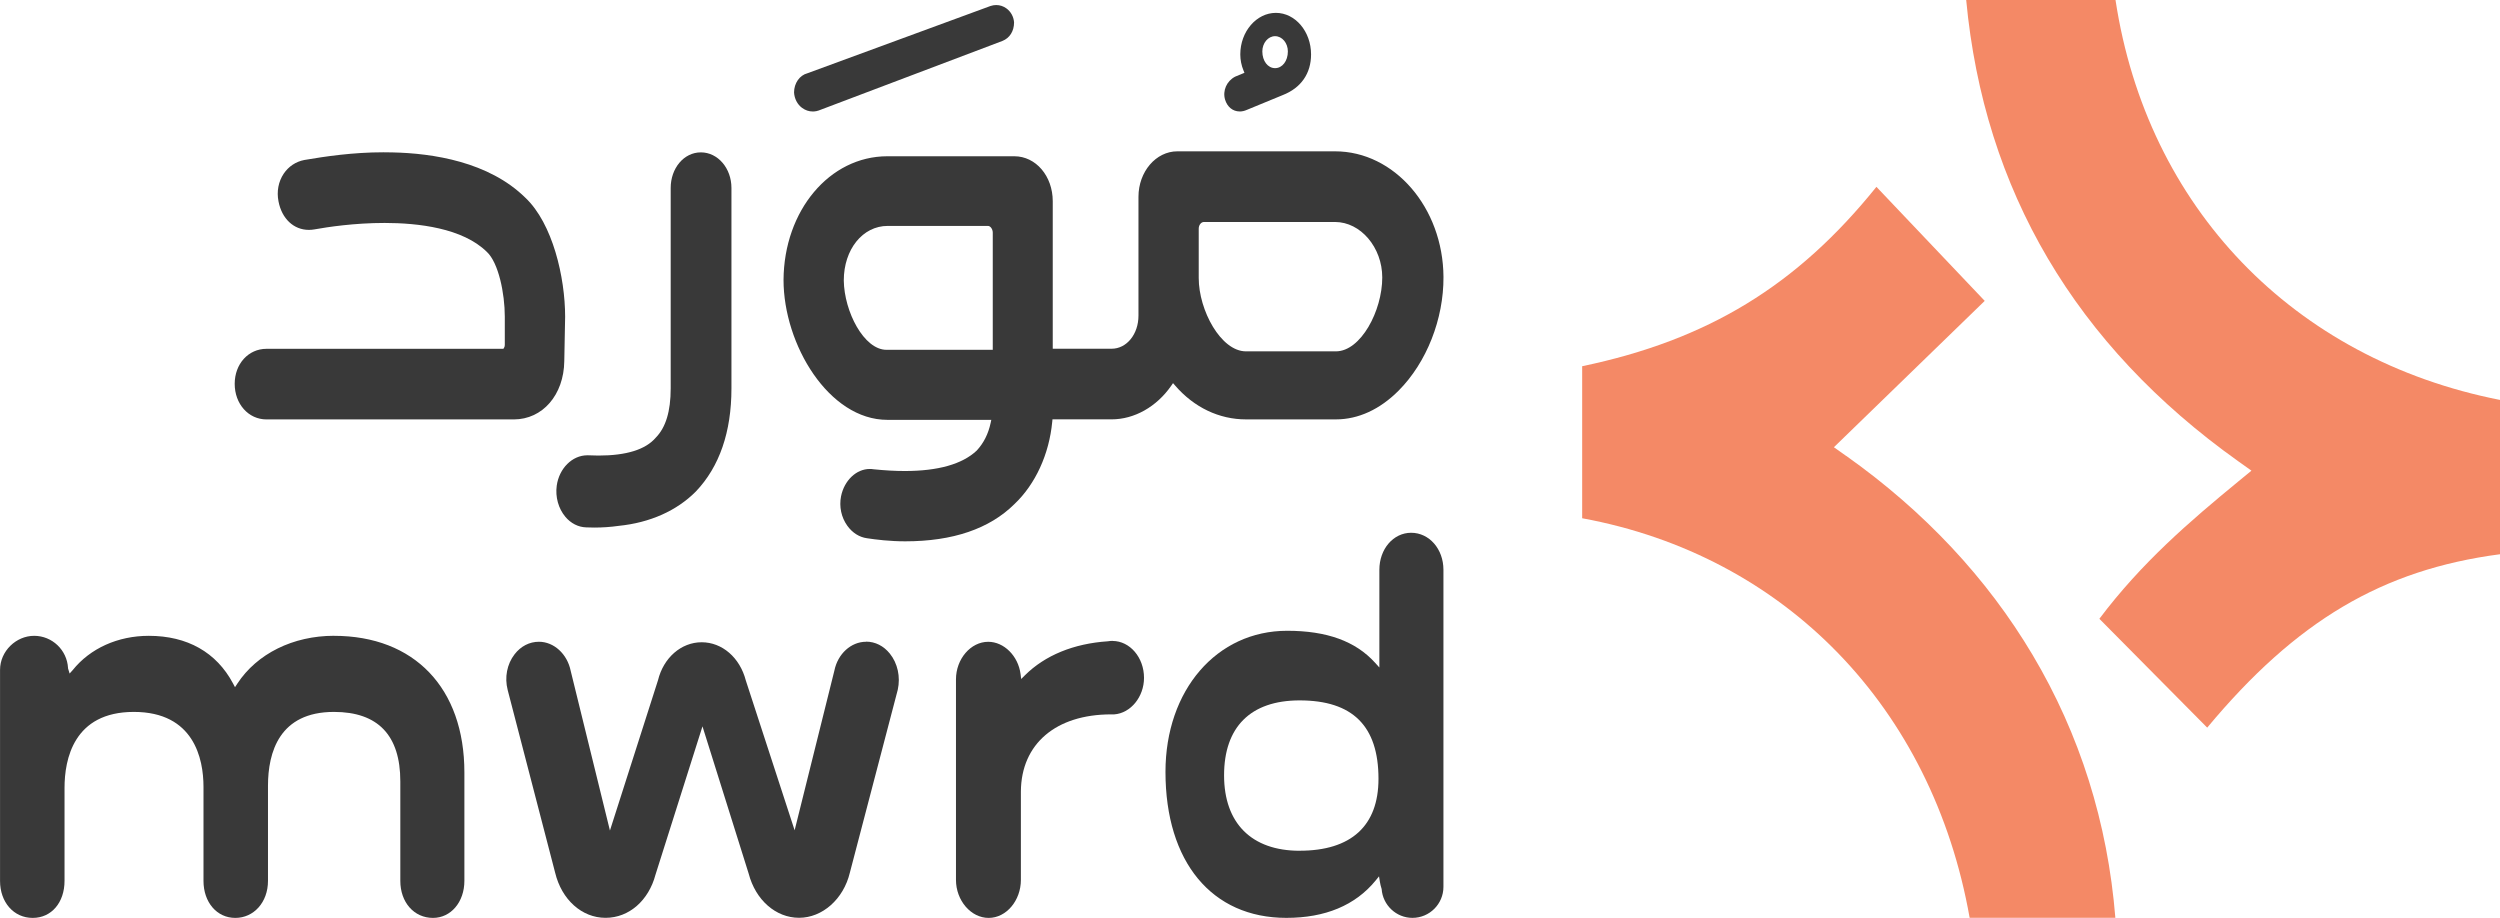
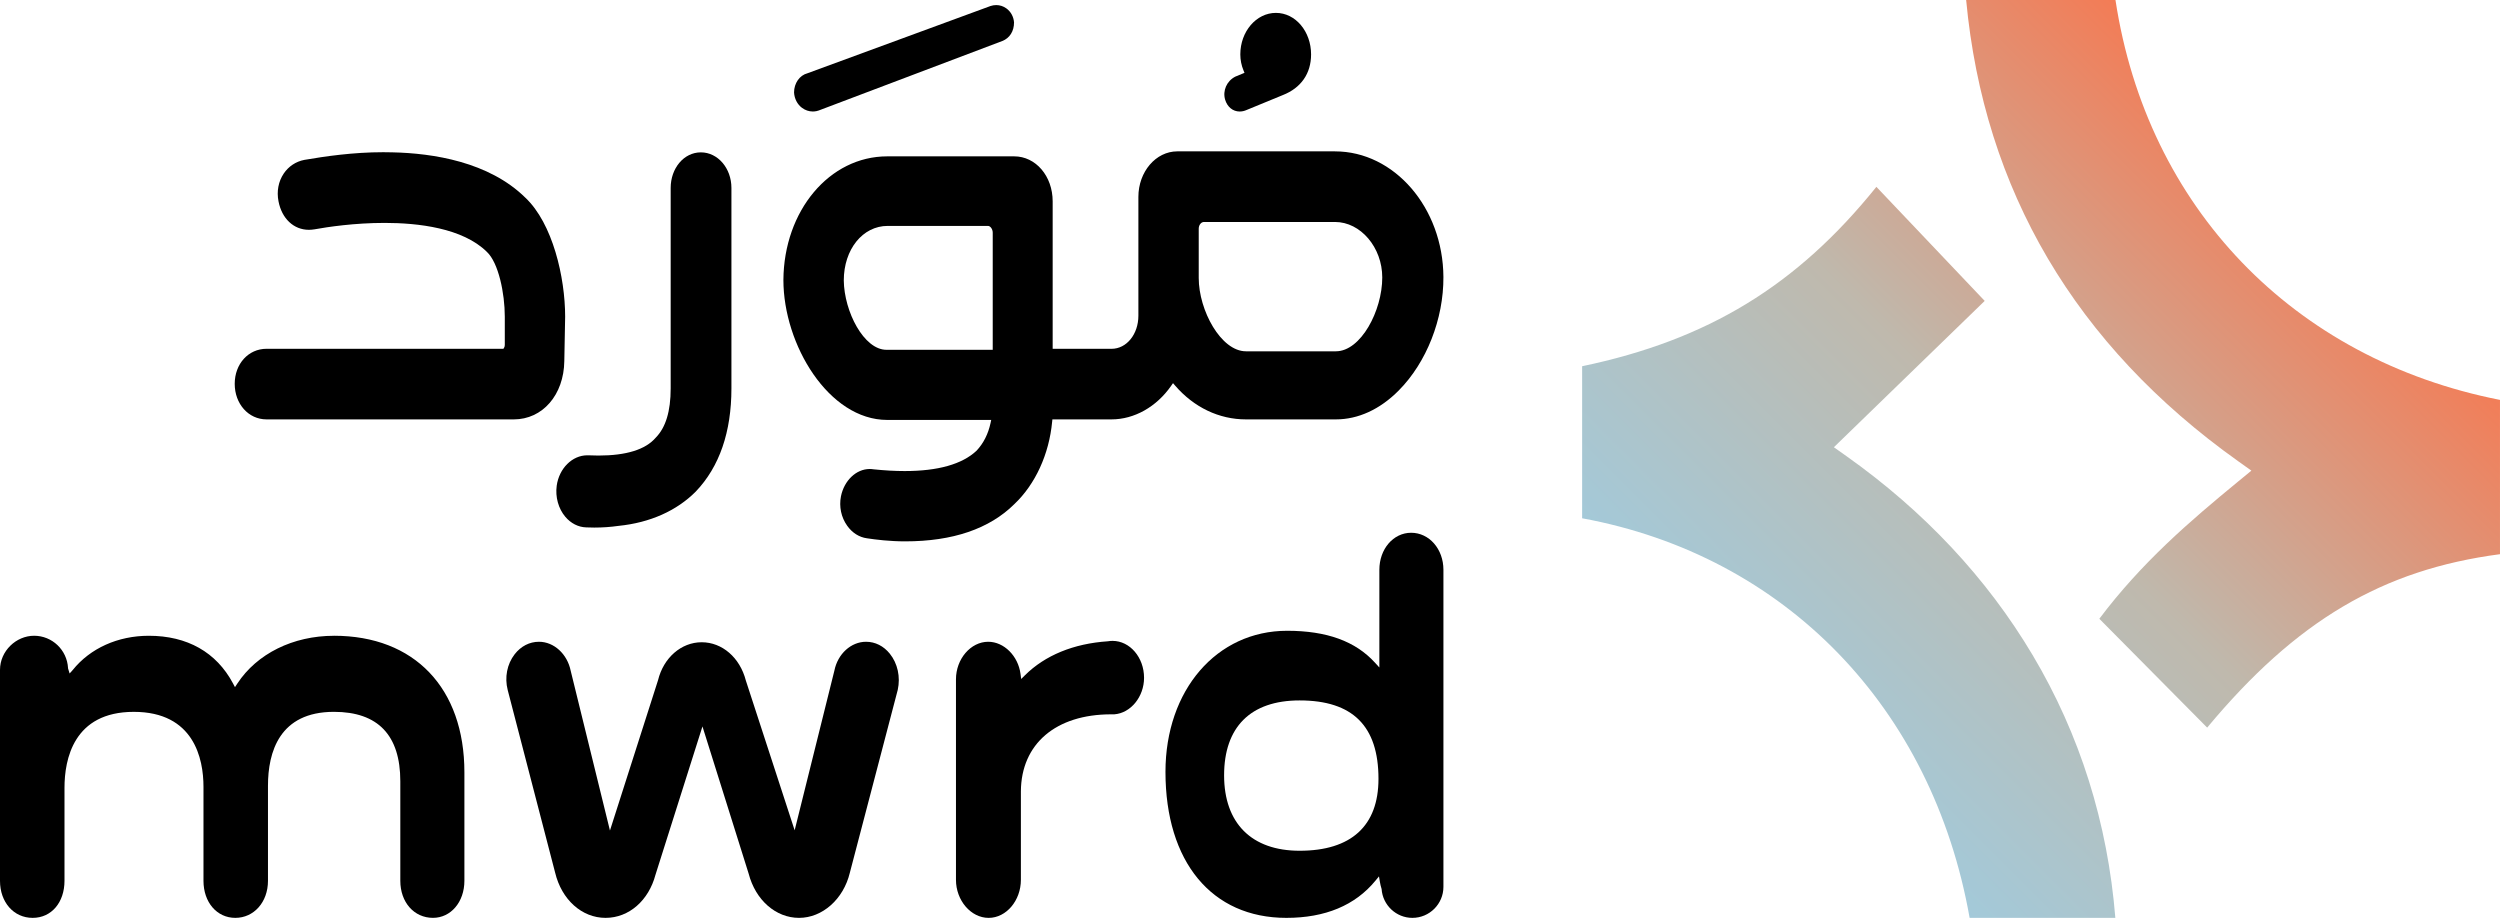
- <svg xmlns="http://www.w3.org/2000/svg" id="Layer_2" data-name="Layer 2" viewBox="0 0 648.92 238.25">
+ <svg xmlns="http://www.w3.org/2000/svg" id="Layer_2" data-name="Layer 2" viewBox="0 0 1697.47 623.22">
  <defs>
    <style>
      .cls-1 {
-         fill: #f48966;
-       }
- 
-       .cls-2 {
-         fill: #393939;
+         fill: url(#linear-gradient);
      }
    </style>
+     <linearGradient id="linear-gradient" x1="1169.05" y1="529.3" x2="1609.73" y2="88.61" gradientUnits="userSpaceOnUse">
+       <stop offset="0" stop-color="#9dcde3" />
+       <stop offset=".47" stop-color="#bfb9ad" />
+       <stop offset="1" stop-color="#ff6e42" />
+     </linearGradient>
  </defs>
  <g id="Layer_1-2" data-name="Layer 1">
    <g>
+       <path class="cls-1" d="M1380.09,444.72c32.12,53.99,51,114,56.2,178.5h-98.94c-25.26-142.87-125.22-245.96-263.1-271.32v-103.23c85.3-17.84,145.81-54.7,199.8-121.8l73.54,77.44-102.41,99.36,8.39,5.94c52.94,37.51,95.5,82.97,126.51,135.11ZM1436.39,0h-101.4c12.13,129.14,74.2,234.44,184.58,313.08l9.09,6.48-8.66,7.11c-33.5,27.51-65.96,55.42-94.58,93.47l73.22,73.9c60.41-72.57,118.93-107.23,198.82-117.75v-104.76c-140.51-27.68-239.69-130.85-261.08-271.53Z" />
      <g>
-         <path class="cls-1" d="M479.23,118.36l-3.21-2.27,39.15-37.99-28.11-29.6c-20.64,25.65-43.77,39.74-76.38,46.56v39.46c52.71,9.7,90.92,49.11,100.58,103.72h37.82c-1.99-24.66-9.21-47.6-21.48-68.24-11.85-19.93-28.13-37.31-48.36-51.65Z" />
-         <path class="cls-1" d="M549.12,0h-38.76c4.64,49.37,28.36,89.62,70.56,119.69l3.48,2.48-3.31,2.72c-12.81,10.52-25.22,21.19-36.16,35.73l27.99,28.25c23.1-27.74,45.47-40.99,76.01-45.01v-40.05c-53.72-10.58-91.63-50.02-99.81-103.8Z" />
-       </g>
-       <g>
-         <path class="cls-2" d="M208.21,28.01c.82.61,1.77.93,2.76.93h.02c.11,0,.22,0,.32-.01.39-.03.76-.1,1.17-.24l47.71-18.06c1.89-.75,3.03-2.53,3.03-4.83-.11-1.47-.84-2.79-2-3.63-.77-.56-1.68-.86-2.63-.86-.5,0-.99.08-1.5.25l-47.49,17.45c-2.06.53-3.49,2.6-3.49,5,.1,1.63.86,3.09,2.09,4Z" />
-         <path class="cls-2" d="M321.78,28.94c.6,0,1.22-.14,1.81-.4l9.37-3.86c4.74-1.85,7.35-5.6,7.35-10.56,0-5.94-4.1-10.78-9.13-10.78s-9.24,4.83-9.24,10.78c0,1.42.29,2.86.83,4.17l.25.61-2.4.99c-2.21,1.13-3.32,3.65-2.63,5.97.57,1.89,2.01,3.07,3.78,3.07ZM330.97,9.39c1.83,0,3.32,1.78,3.32,3.96,0,2.47-1.43,4.34-3.32,4.34s-3.31-1.87-3.31-4.34c0-2.18,1.49-3.96,3.31-3.96Z" />
-         <path class="cls-2" d="M224.8,166.58c-3.89,0-7.34,3.13-8.22,7.48l-10.32,41.46-12.67-38.89c-1.54-5.94-6.14-9.92-11.46-9.92s-9.91,4.03-11.33,9.85l-12.48,39.02-10.19-41.46c-.89-4.37-4.35-7.54-8.24-7.54-2.45,0-4.7,1.15-6.32,3.25-1.97,2.54-2.64,6.01-1.79,9.28l12.31,47.38c1.68,7.03,6.94,11.75,13.09,11.75s11.2-4.57,12.95-11.15l12.21-38.55,11.99,38.22c1.79,6.86,7.05,11.47,13.08,11.47s11.54-4.82,13.19-11.73l12.43-47.46c.74-3.36-.03-6.87-2.06-9.39-1.61-2-3.8-3.1-6.17-3.1Z" />
-         <path class="cls-2" d="M86.69,165.03c-10.61,0-19.98,4.64-25.08,12.41l-.61.93-.52-.98c-4.31-8.08-11.87-12.35-21.86-12.35-8.02,0-15.22,3.25-19.75,8.9l-.8.89-.41-1.34v-.08c-.26-4.69-4.12-8.37-8.8-8.37s-8.85,3.97-8.85,8.85v54.76c0,5.57,3.57,9.61,8.48,9.61s8.26-4.04,8.26-9.61v-24.16c0-7.36,2.34-19.7,17.98-19.7s18.09,12.18,18.09,19.45v24.41c0,5.57,3.48,9.61,8.26,9.61s8.48-4.04,8.48-9.61v-24.67c0-8.75,2.97-19.19,17.12-19.19,11.43,0,17.23,6.07,17.23,18.03v25.83c0,5.57,3.56,9.61,8.48,9.61,4.65,0,8.15-4.13,8.15-9.61v-28.16c0-21.87-12.98-35.45-33.86-35.45Z" />
-         <path class="cls-2" d="M288.78,166.35c-.39,0-.8.04-1.23.11-8.87.59-16.32,3.65-21.54,8.85l-.94.94-.17-1.32c-.62-4.68-4.3-8.34-8.39-8.34-4.54,0-8.37,4.46-8.37,9.74v52.06c0,5.35,3.88,9.87,8.48,9.87s8.37-4.52,8.37-9.87v-22.98c.1-12.32,9.08-19.98,23.43-19.98h.8c4.27-.31,7.73-4.56,7.73-9.48,0-5.29-3.67-9.58-8.18-9.58Z" />
-         <path class="cls-2" d="M366.29,138.29c-4.63,0-8.25,4.22-8.25,9.61v25.36l-1.14-1.26c-5.06-5.57-12.51-8.27-22.79-8.27-18.3,0-31.59,15.4-31.59,36.62,0,23.38,12.02,37.9,31.38,37.9,10.08,0,17.87-3.25,23.13-9.65l.92-1.13.23,1.44c.09.58.23,1.14.45,1.84.29,4.2,3.8,7.5,7.99,7.5,4.44,0,8.05-3.61,8.05-8.05v-82.3c0-5.39-3.68-9.61-8.38-9.61ZM337.34,220.83c-12.46,0-19.61-7.14-19.61-19.58s6.78-19.45,19.61-19.45c13.77,0,20.47,6.66,20.47,20.35,0,12.21-7.08,18.67-20.47,18.67Z" />
-         <path class="cls-2" d="M69.19,108.87h64.16c7.49,0,13.01-6.37,13.12-15.14l.22-11.52c0-10.2-3.23-24.21-10.34-30.9-9.46-9.31-23.98-11.53-34.5-11.75-.79-.02-1.59-.03-2.37-.03-7.83,0-15.08,1.07-20.5,2-2.18.42-4.08,1.68-5.33,3.54-1.38,2.06-1.87,4.61-1.36,7.2.86,4.5,3.95,7.4,7.88,7.4.47,0,.96-.04,1.46-.13,3.44-.62,10.37-1.67,18.21-1.67,8.64,0,20.26,1.31,26.54,7.52,3.02,2.82,4.65,10.77,4.65,16.81v7.36c0,.31-.09.52-.17.65l-.19.33h-61.49c-4.71,0-8.26,3.91-8.26,9.1s3.55,9.23,8.26,9.23Z" />
-         <path class="cls-2" d="M146.73,134.13c1.45,1.72,3.37,2.7,5.42,2.76.7.03,1.4.05,2.11.05,2.14,0,4.26-.15,6.3-.44,8.16-.82,15.1-3.92,20.07-8.93,6.12-6.43,9.23-15.44,9.23-26.76v-52.03c0-5.09-3.51-9.23-7.94-9.23s-7.83,4.14-7.83,9.23v52.03c0,5.97-1.28,10.17-3.89,12.81-2.64,3.08-7.63,4.63-14.86,4.63-.94,0-1.82-.03-2.66-.07h-.24c-3.9,0-7.3,3.39-7.93,7.88-.4,2.93.44,5.95,2.23,8.07Z" />
-         <path class="cls-2" d="M304.48,99.45l.56.64c4.89,5.66,11.41,8.77,18.38,8.77h23.34c5.8,0,11.44-2.59,16.31-7.5,7.23-7.27,11.68-18.56,11.61-29.48-.11-17.97-12.73-32.6-28.14-32.6h-40.94c-5.57,0-10.09,5.3-10.09,11.81v30.84c0,4.82-3.06,8.59-6.97,8.59h-15.28v-38.28c0-6.55-4.39-11.68-9.98-11.68h-32.95c-15,0-26.83,14.1-26.95,32.09,0,16.8,11.77,36.33,26.95,36.33h26.98l-.17.8c-.61,2.86-1.83,5.27-3.64,7.2-3.73,3.5-10,5.28-18.65,5.28-2.5,0-5.13-.15-8.09-.45-.34-.06-.67-.08-1-.08-3.49,0-6.62,2.98-7.45,7.09-.53,2.68.06,5.46,1.62,7.64,1.31,1.83,3.12,2.98,5.12,3.25,2.34.36,5.96.8,9.92.8,12.34,0,21.88-3.25,28.36-9.68,5.44-5.16,9.01-12.95,9.8-21.38l.06-.6h15.35c5.9,0,11.68-3.26,15.47-8.72l.48-.7ZM311.15,59.36c0-.95.62-1.74,1.35-1.74h34.03c6.65,0,12.26,6.6,12.26,14.41,0,8.63-5.56,19.17-12.04,19.17h-23.34c-6.49,0-12.26-10.64-12.26-19.04v-12.79ZM257.69,90.8h-27.59c-5.84,0-10.97-9.89-11.08-18,0-8.07,4.9-14.16,11.4-14.16h26.03c.64,0,1.24.85,1.24,1.76v30.4Z" />
+         <path d="M544.64,73.28c2.13,1.58,4.64,2.42,7.23,2.43h.05c.29,0,.59-.01.84-.03,1.03-.07,2-.27,3.06-.63l124.79-47.23c4.96-1.96,7.92-6.62,7.91-12.63-.29-3.84-2.19-7.31-5.22-9.5-2.02-1.47-4.4-2.24-6.89-2.24-1.3,0-2.6.22-3.91.65l-124.22,45.64c-5.38,1.38-9.14,6.8-9.13,13.08.26,4.27,2.25,8.09,5.48,10.47Z" />
+         <g>
+           <path d="M831.85,67.68c-1.81-6.09,1.08-12.67,6.87-15.63l6.28-2.6-.66-1.59c-1.43-3.43-2.18-7.2-2.18-10.92,0-15.55,10.84-28.19,24.17-28.19s23.88,12.64,23.88,28.19c0,12.98-6.82,22.79-19.22,27.63l-24.52,10.09c-1.55.7-3.17,1.06-4.74,1.06-4.61,0-8.39-3.08-9.88-8.03Z" />
+           <path d="M857.08,34.91c0,6.47,3.72,11.35,8.67,11.35s8.69-4.88,8.69-11.35c0-5.71-3.9-10.35-8.69-10.35s-8.67,4.64-8.67,10.35Z" />
+         </g>
+         <path d="M588.04,435.75c-10.17,0-19.21,8.2-21.5,19.57l-26.98,108.45-33.15-101.73c-4.02-15.53-16.06-25.96-29.97-25.96s-25.92,10.55-29.64,25.77l-32.65,102.07-26.65-108.45c-2.32-11.43-11.38-19.72-21.54-19.72-6.41,0-12.28,3.02-16.53,8.51-5.15,6.65-6.91,15.73-4.7,24.28l32.19,123.93c4.4,18.39,18.16,30.75,34.23,30.75s29.3-11.96,33.88-29.15l31.93-100.83,31.37,99.98c4.68,17.95,18.43,30,34.21,30s30.17-12.6,34.5-30.67l32.52-124.14c1.93-8.79-.08-17.97-5.38-24.55-4.21-5.23-9.94-8.11-16.14-8.11Z" />
+         <path d="M226.75,431.69c-27.75,0-52.27,12.13-65.61,32.45l-1.59,2.42-1.36-2.56c-11.28-21.14-31.05-32.32-57.17-32.32-20.97,0-39.8,8.49-51.67,23.29l-2.08,2.32-1.08-3.5v-.22c-.68-12.28-10.79-21.9-23.03-21.9S0,442.07,0,454.84v143.23c0,14.57,9.33,25.15,22.18,25.15s21.61-10.58,21.61-25.15v-63.19c0-19.25,6.11-51.54,47.04-51.54s47.33,31.87,47.33,50.87v63.86c0,14.57,9.09,25.15,21.62,25.15s22.17-10.58,22.17-25.15v-64.54c0-22.9,7.77-50.2,44.79-50.2,29.91,0,45.07,15.87,45.07,47.16v67.57c0,14.57,9.32,25.15,22.18,25.15,12.16,0,21.33-10.81,21.33-25.15v-73.66c0-57.2-33.94-92.73-88.58-92.73Z" />
+         <path d="M755.4,435.15c-1.03,0-2.09.09-3.21.28-23.21,1.55-42.69,9.55-56.34,23.14l-2.47,2.46-.46-3.45c-1.61-12.24-11.25-21.83-21.94-21.83-11.87,0-21.89,11.67-21.89,25.48v136.17c0,14,10.15,25.83,22.18,25.83s21.9-11.83,21.9-25.83v-60.12c.25-32.24,23.74-52.26,61.3-52.26h2.1c11.16-.8,20.23-11.93,20.23-24.8,0-13.83-9.6-25.07-21.41-25.07Z" />
+         <path d="M958.15,361.74c-12.11,0-21.58,11.04-21.58,25.14v66.34l-3.01-3.3c-13.24-14.54-32.72-21.63-59.61-21.63-47.87,0-82.61,40.28-82.61,95.79,0,61.16,31.44,99.14,82.06,99.14,26.39,0,46.74-8.48,60.5-25.24l2.41-2.93.63,3.77c.24,1.52.6,2.98,1.15,4.81.76,10.99,9.94,19.59,20.9,19.59,11.61,0,21.08-9.44,21.08-21.06v-215.28c0-14.1-9.65-25.14-21.92-25.14ZM882.42,577.65c-32.59,0-51.27-18.68-51.27-51.22s17.74-50.85,51.27-50.85c36.05,0,53.55,17.39,53.55,53.23,0,31.94-18.49,48.84-53.55,48.84Z" />
+         <path d="M180.99,284.77h167.84c19.59,0,34.02-16.65,34.33-39.61l.57-30.14c0-26.67-8.46-63.34-27.06-80.83-24.74-24.34-62.72-30.16-90.24-30.75-2.07-.06-4.15-.09-6.21-.09-20.49,0-39.45,2.79-53.63,5.22-5.71,1.11-10.66,4.4-13.94,9.27-3.62,5.38-4.88,12.07-3.55,18.84,2.25,11.76,10.34,19.36,20.61,19.36,1.24,0,2.52-.11,3.83-.33,8.99-1.63,27.12-4.36,47.63-4.36,22.6,0,52.99,3.42,69.42,19.68,7.9,7.38,12.16,28.17,12.16,43.98v19.26c0,.8-.23,1.37-.43,1.7l-.5.85h-160.84c-12.32,0-21.61,10.23-21.61,23.8s9.29,24.14,21.61,24.14Z" />
+         <path d="M383.82,350.87c3.79,4.49,8.82,7.05,14.17,7.22,1.82.09,3.67.13,5.51.13,5.61,0,11.13-.39,16.49-1.16,21.34-2.15,39.5-10.25,52.5-23.37,16.02-16.82,24.14-40.38,24.14-70.01V127.59c0-13.31-9.19-24.14-20.76-24.14s-20.49,10.83-20.49,24.14v136.09c0,15.62-3.36,26.61-10.17,33.52-6.89,8.04-19.97,12.12-38.86,12.12-2.45,0-4.77-.07-6.96-.17h-.64c-10.19-.01-19.11,8.86-20.75,20.62-1.04,7.67,1.14,15.56,5.82,21.1Z" />
+         <path d="M906.46,102.77h-107.09c-14.57,0-26.42,13.86-26.42,30.92v80.65c0,12.61-8,22.5-18.23,22.5h-39.97v-100.13c0-17.13-11.48-30.55-26.11-30.55h-86.22c-39.21,0-70.18,36.88-70.5,83.94,0,43.95,30.81,95.03,70.5,95.03h70.6l-.44,2.07c-1.6,7.48-4.79,13.79-9.52,18.83-9.76,9.18-26.18,13.81-48.79,13.81-6.54,0-13.42-.39-21.16-1.18-.89-.16-1.75-.21-2.62-.21-9.13,0-17.32,7.8-19.49,18.55-1.39,7.01.16,14.28,4.24,19.99,3.4,4.79,8.16,7.8,13.39,8.5,6.12.94,15.59,2.09,25.95,2.09,32.28,0,57.23-8.5,74.18-25.32,14.23-13.47,23.57-33.87,25.64-55.93l.16-1.57h40.15c15.43,0,30.55-8.5,40.47-22.78l1.28-1.83,1.44,1.67c12.79,14.81,29.87,22.94,48.08,22.94h61.05c15.17,0,29.93-6.77,42.66-19.59,18.91-19.02,30.53-48.58,30.37-77.11-.29-47.01-33.33-85.28-73.61-85.28ZM674.05,237.51h-72.17c-15.28,0-28.7-25.87-28.96-47.08,0-21.11,12.82-37.04,29.82-37.04h68.09c1.65,0,3.22,2.25,3.22,4.6v79.52ZM907.04,238.53h-61.05c-16.98,0-32.07-27.83-32.07-49.78v-33.48c0-2.46,1.62-4.55,3.53-4.55h89.02c17.37,0,32.07,17.26,32.07,37.69,0,22.55-14.54,50.12-31.49,50.12Z" />
      </g>
    </g>
  </g>
</svg>
